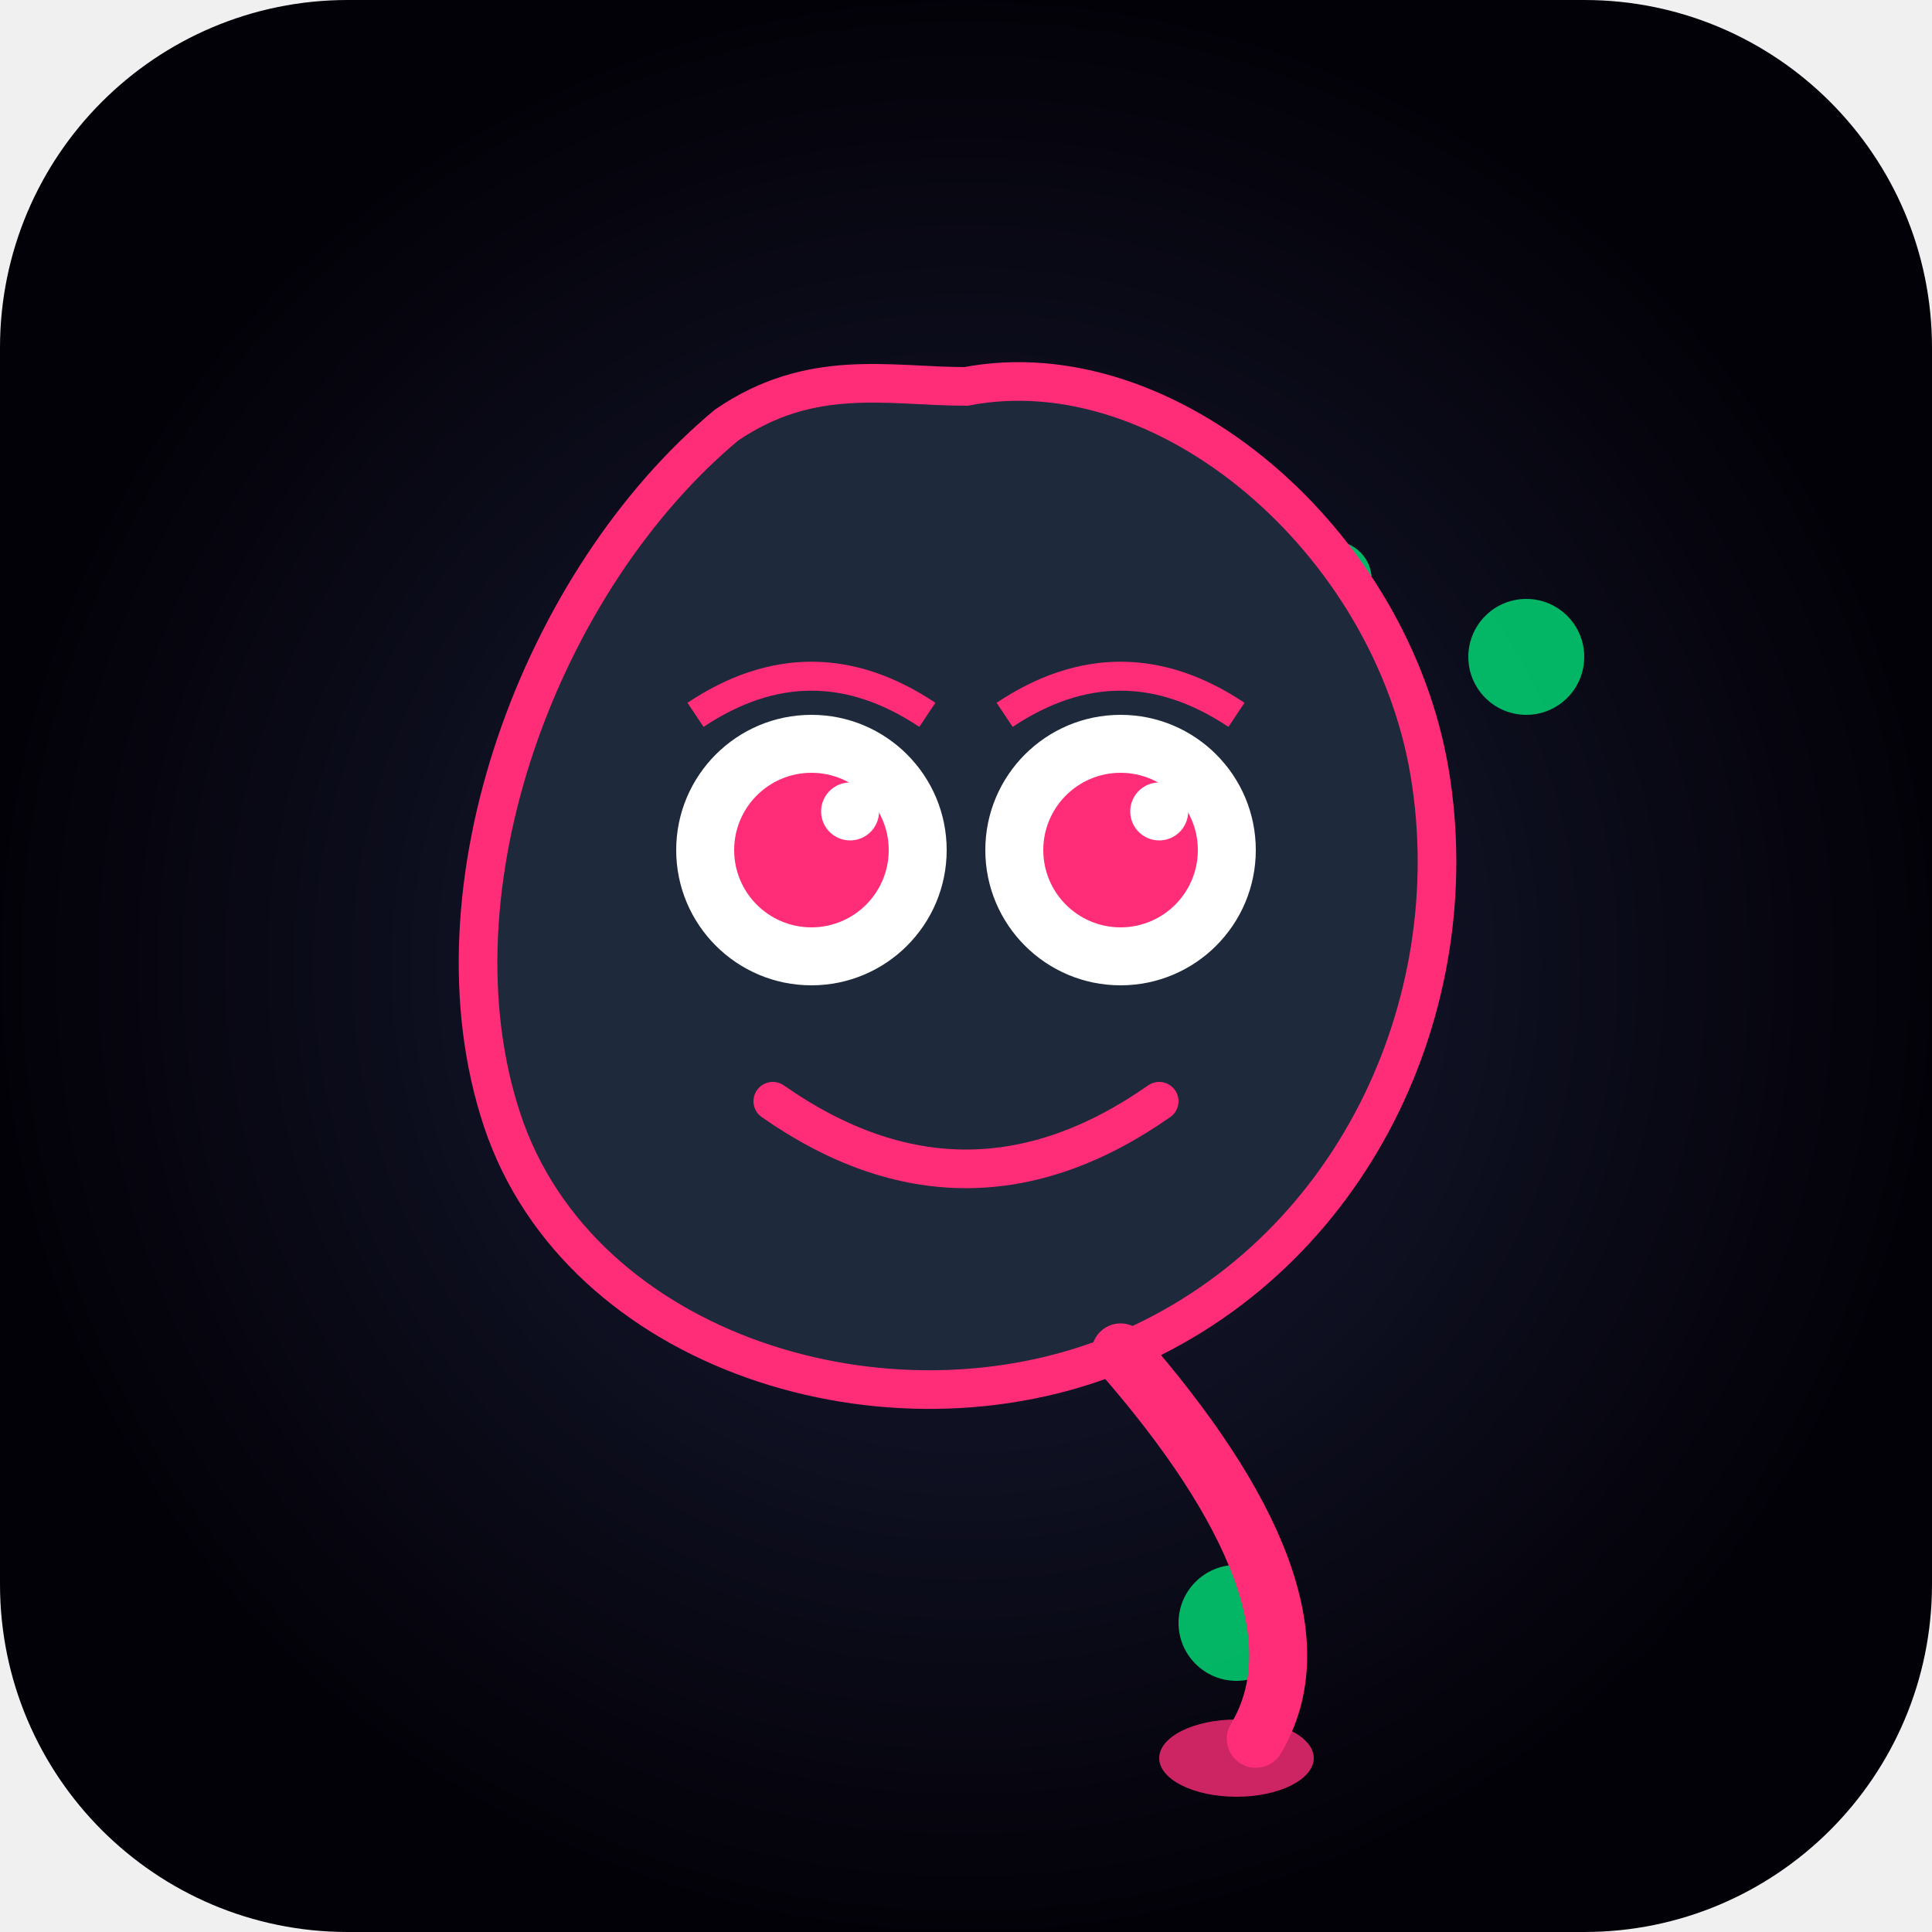
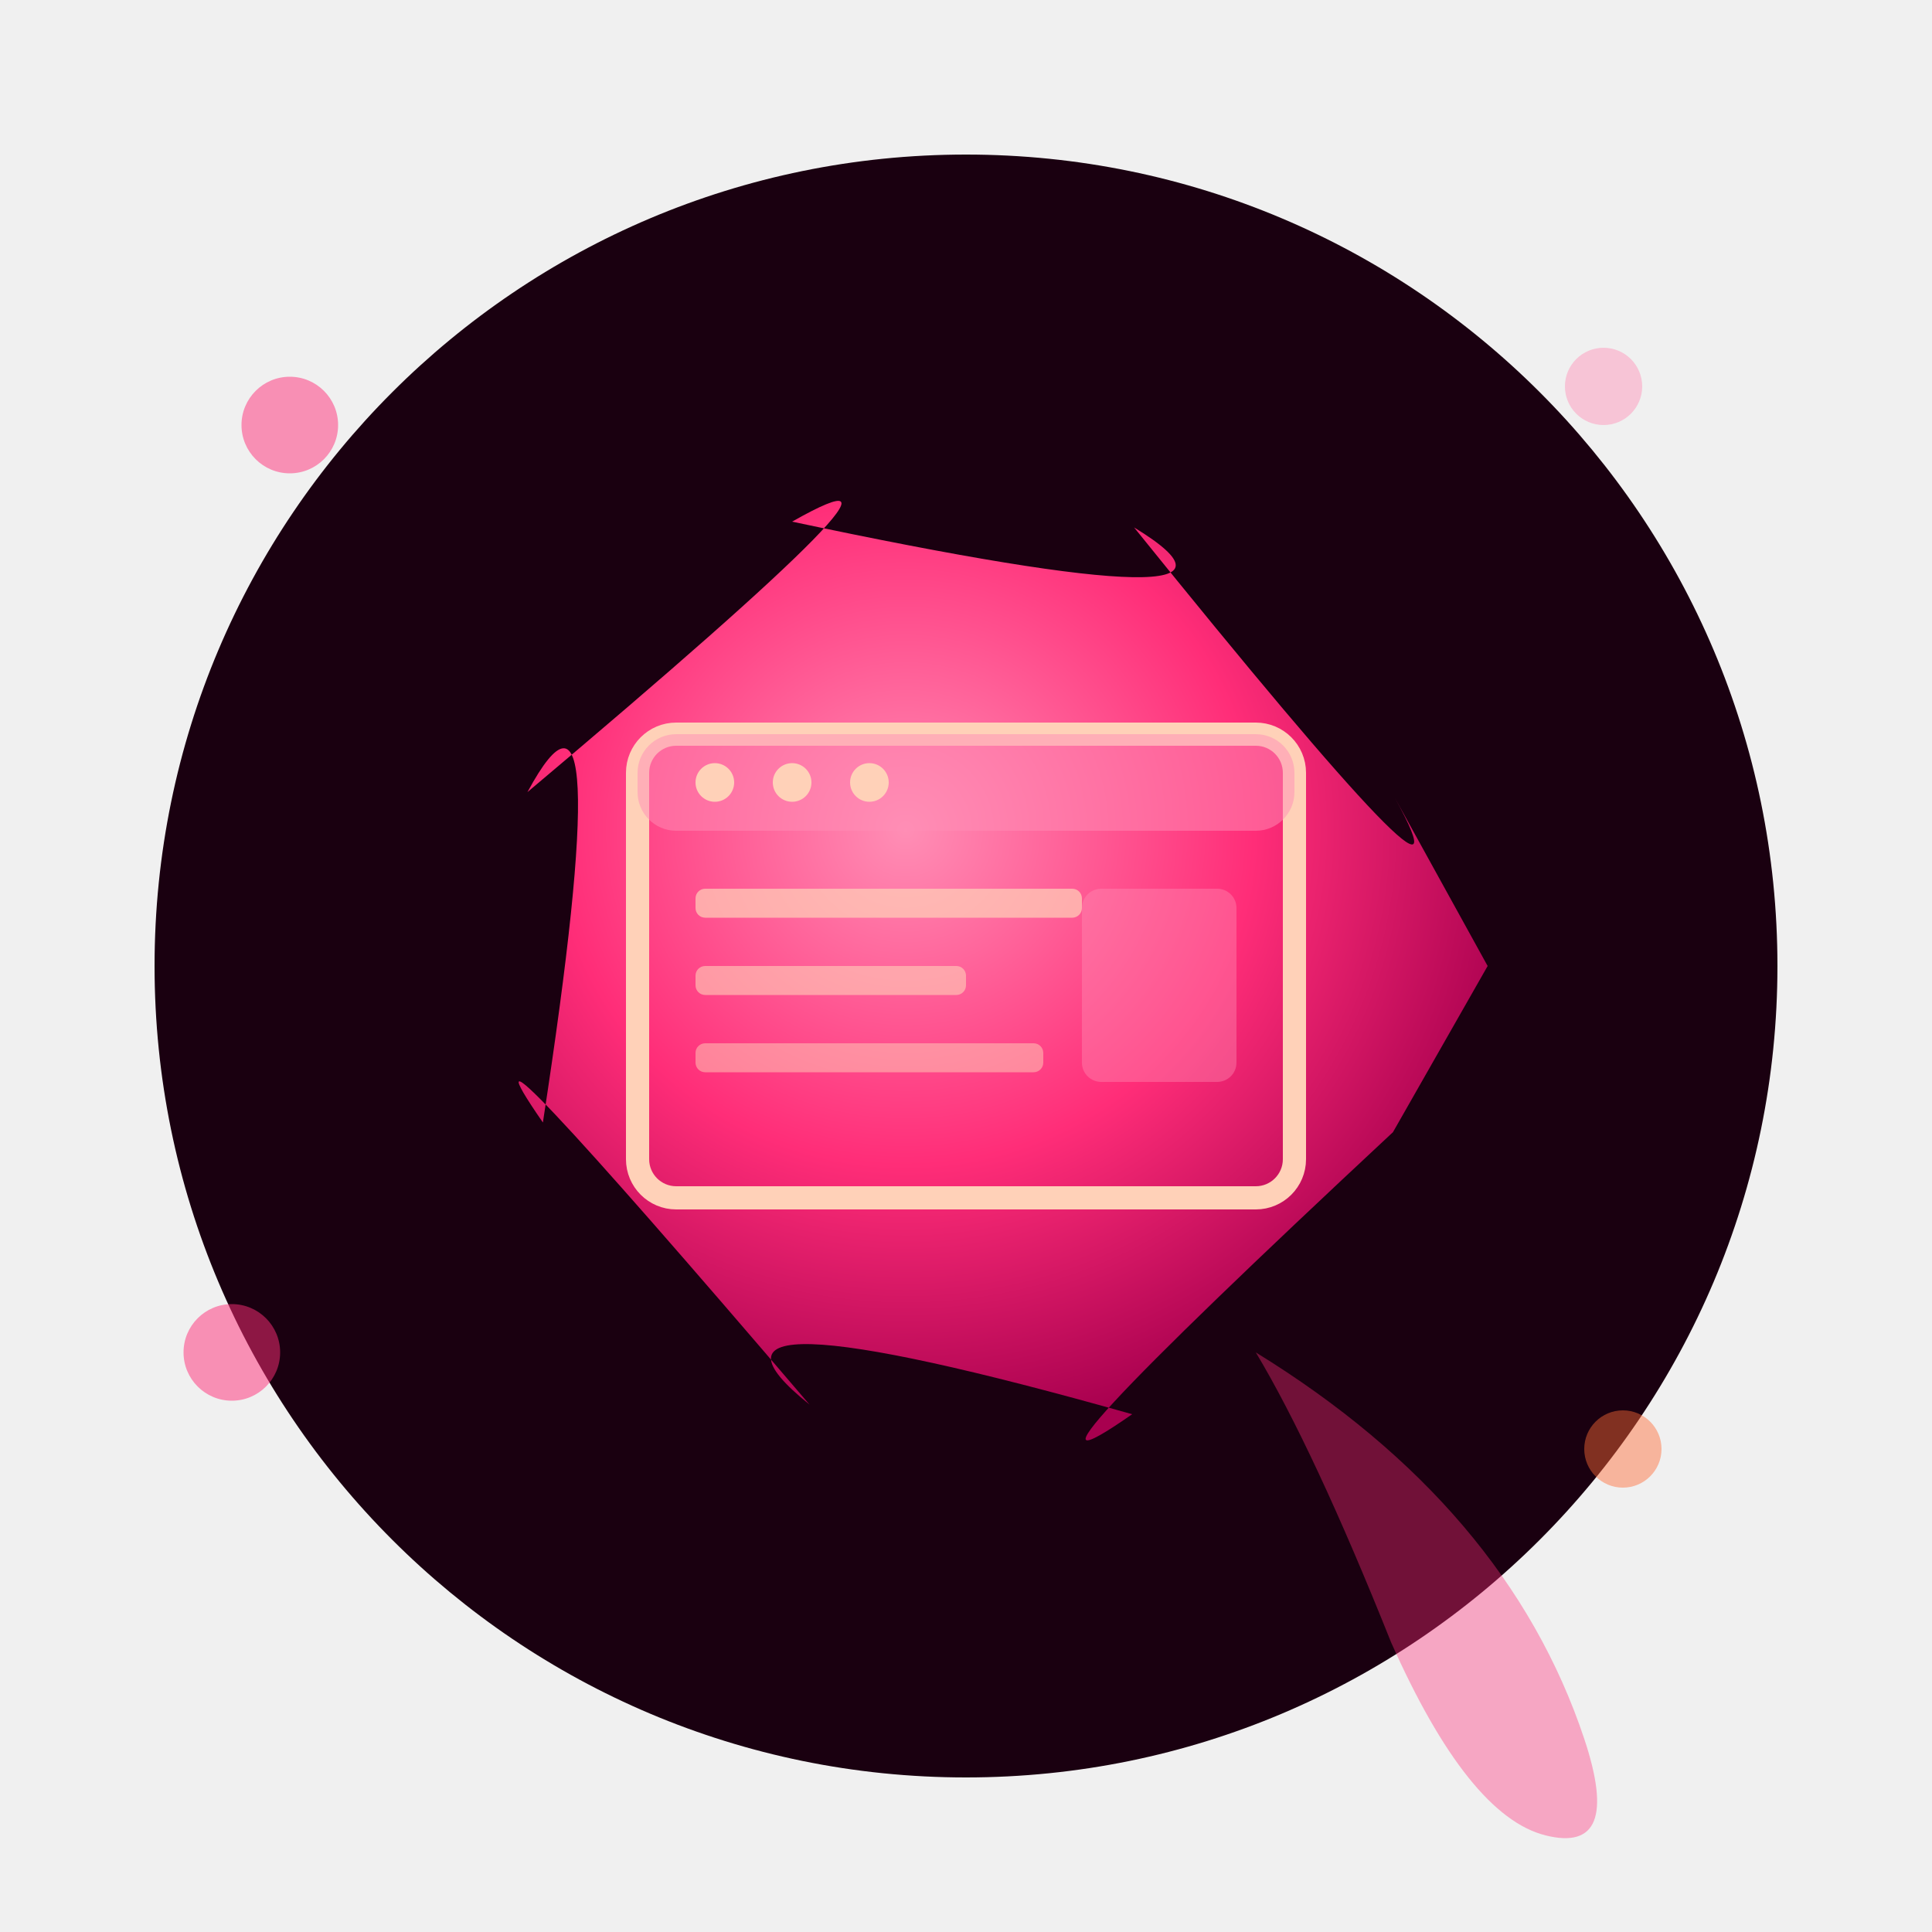
<svg xmlns="http://www.w3.org/2000/svg" viewBox="0 0 100 100" width="200" height="200">
  <defs>
-     <radialGradient id="bg" cx="50%" cy="50%" r="50%">
-       <stop offset="0%" stop-color="#1a1f3a" />
-       <stop offset="100%" stop-color="#030108" />
+     <radialGradient id="mguiBlobGrad" cx="40%" cy="35%" r="65%">
+       <stop offset="0%" stop-color="#FF8EB5" />
+       <stop offset="55%" stop-color="#FF2D78" />
+       <stop offset="100%" stop-color="#A8004F" />
    </radialGradient>
+     <clipPath id="mguiBlobClip">
+       <path d="M 77.0 50.0 Q 67.2 67.2 72.1 58.6 Q 50.0 79.2 58.6 73.2 Q 33.8 66.2 41.9 72.7 Q 22.5 50.0 28.1 58.1 Q 32.1 32.1 27.3 41.0 Q 50.0 21.9 41.0 27.0 Q 67.4 32.6 58.7 27.3 Q 77.0 50.0 72.2 41.3 Z" />
+     </clipPath>
  </defs>
-   <rect width="100" height="100" rx="18" fill="url(#bg)" />
-   <circle cx="64" cy="84" r="3" fill="#00FF88" opacity="0.7" />
-   <circle cx="79" cy="34" r="3" fill="#00FF88" opacity="0.7" />
-   <circle cx="69" cy="30" r="2" fill="#00FF88" opacity="0.7" />
-   <circle cx="45" cy="70" r="2" fill="#FF2D78" opacity="0.7" />
-   <circle cx="52" cy="31" r="2" fill="#FF2D78" opacity="0.7" />
-   <path d="M50,20 C60.39,18 72,28 74,40 C76,52 70,65 58,70 C46,75 30,70 26,58 C22,46 28,30 37.61,22 C42,19 46,20 50,20 Z" fill="#1E293B" stroke="#FF2D78" stroke-width="2" />
-   <path d="M58,70 C65,78 68,85 65,90" stroke="#FF2D78" stroke-width="3" fill="none" stroke-linecap="round" />
-   <ellipse cx="64" cy="91" rx="4" ry="2" fill="#FF2D78" opacity="0.8" />
-   <circle cx="42" cy="44" r="7" fill="white" />
-   <circle cx="58" cy="44" r="7" fill="white" />
-   <circle cx="42" cy="44" r="4" fill="#FF2D78" />
-   <circle cx="58" cy="44" r="4" fill="#FF2D78" />
-   <circle cx="44" cy="42" r="1.5" fill="white" />
-   <circle cx="60" cy="42" r="1.5" fill="white" />
-   <path d="M36,37 Q42,33 48,37" stroke="#FF2D78" stroke-width="1.5" fill="none" />
-   <path d="M52,37 Q58,33 64,37" stroke="#FF2D78" stroke-width="1.5" fill="none" />
-   <path d="M40,57 Q50,64 60,57" stroke="#FF2D78" stroke-width="2" fill="none" stroke-linecap="round" />
+   <circle cx="50" cy="50" r="42" fill="#1A0010" />
+   <circle cx="15" cy="22" r="2.5" fill="#FF2D78" opacity="0.5" />
+   <circle cx="83" cy="20" r="2" fill="#FF8EB5" opacity="0.45" />
+   <circle cx="12" cy="70" r="2.5" fill="#FF2D78" opacity="0.5" />
+   <circle cx="84" cy="75" r="2" fill="#FF6B35" opacity="0.45" />
+   <path d="M 65 70 Q 78 78 82 90 Q 84 96 80 95 Q 76 94 72 85 Q 68 75 65 70 Z" fill="#FF2D78" opacity="0.38" />
+   <path d="M 77.0 50.0 Q 67.2 67.2 72.1 58.6 Q 50.0 79.2 58.6 73.2 Q 33.8 66.2 41.9 72.7 Q 22.5 50.0 28.1 58.1 Q 32.1 32.1 27.3 41.0 Q 50.0 21.9 41.0 27.0 Q 67.4 32.6 58.7 27.3 Q 77.0 50.0 72.2 41.3 Z" fill="url(#mguiBlobGrad)" />
+   <g clip-path="url(#mguiBlobClip)">
+     <rect x="33" y="38" width="34" height="24" rx="2" fill="none" stroke="#FFD1B8" stroke-width="1.2" />
+     <rect x="33" y="38" width="34" height="5" rx="2" fill="#FF8EB5" opacity="0.5" />
+     <circle cx="37" cy="40.5" r="1" fill="#FFD1B8" />
+     <circle cx="41" cy="40.5" r="1" fill="#FFD1B8" />
+     <circle cx="45" cy="40.5" r="1" fill="#FFD1B8" />
+     <rect x="36" y="46" width="20" height="1.5" rx="0.5" fill="#FFD1B8" opacity="0.7" />
+     <rect x="36" y="50" width="14" height="1.5" rx="0.5" fill="#FFD1B8" opacity="0.6" />
+     <rect x="36" y="54" width="18" height="1.5" rx="0.5" fill="#FFD1B8" opacity="0.5" />
+     <rect x="56" y="46" width="8" height="10" rx="1" fill="#FF8EB5" opacity="0.4" />
+   </g>
</svg>
